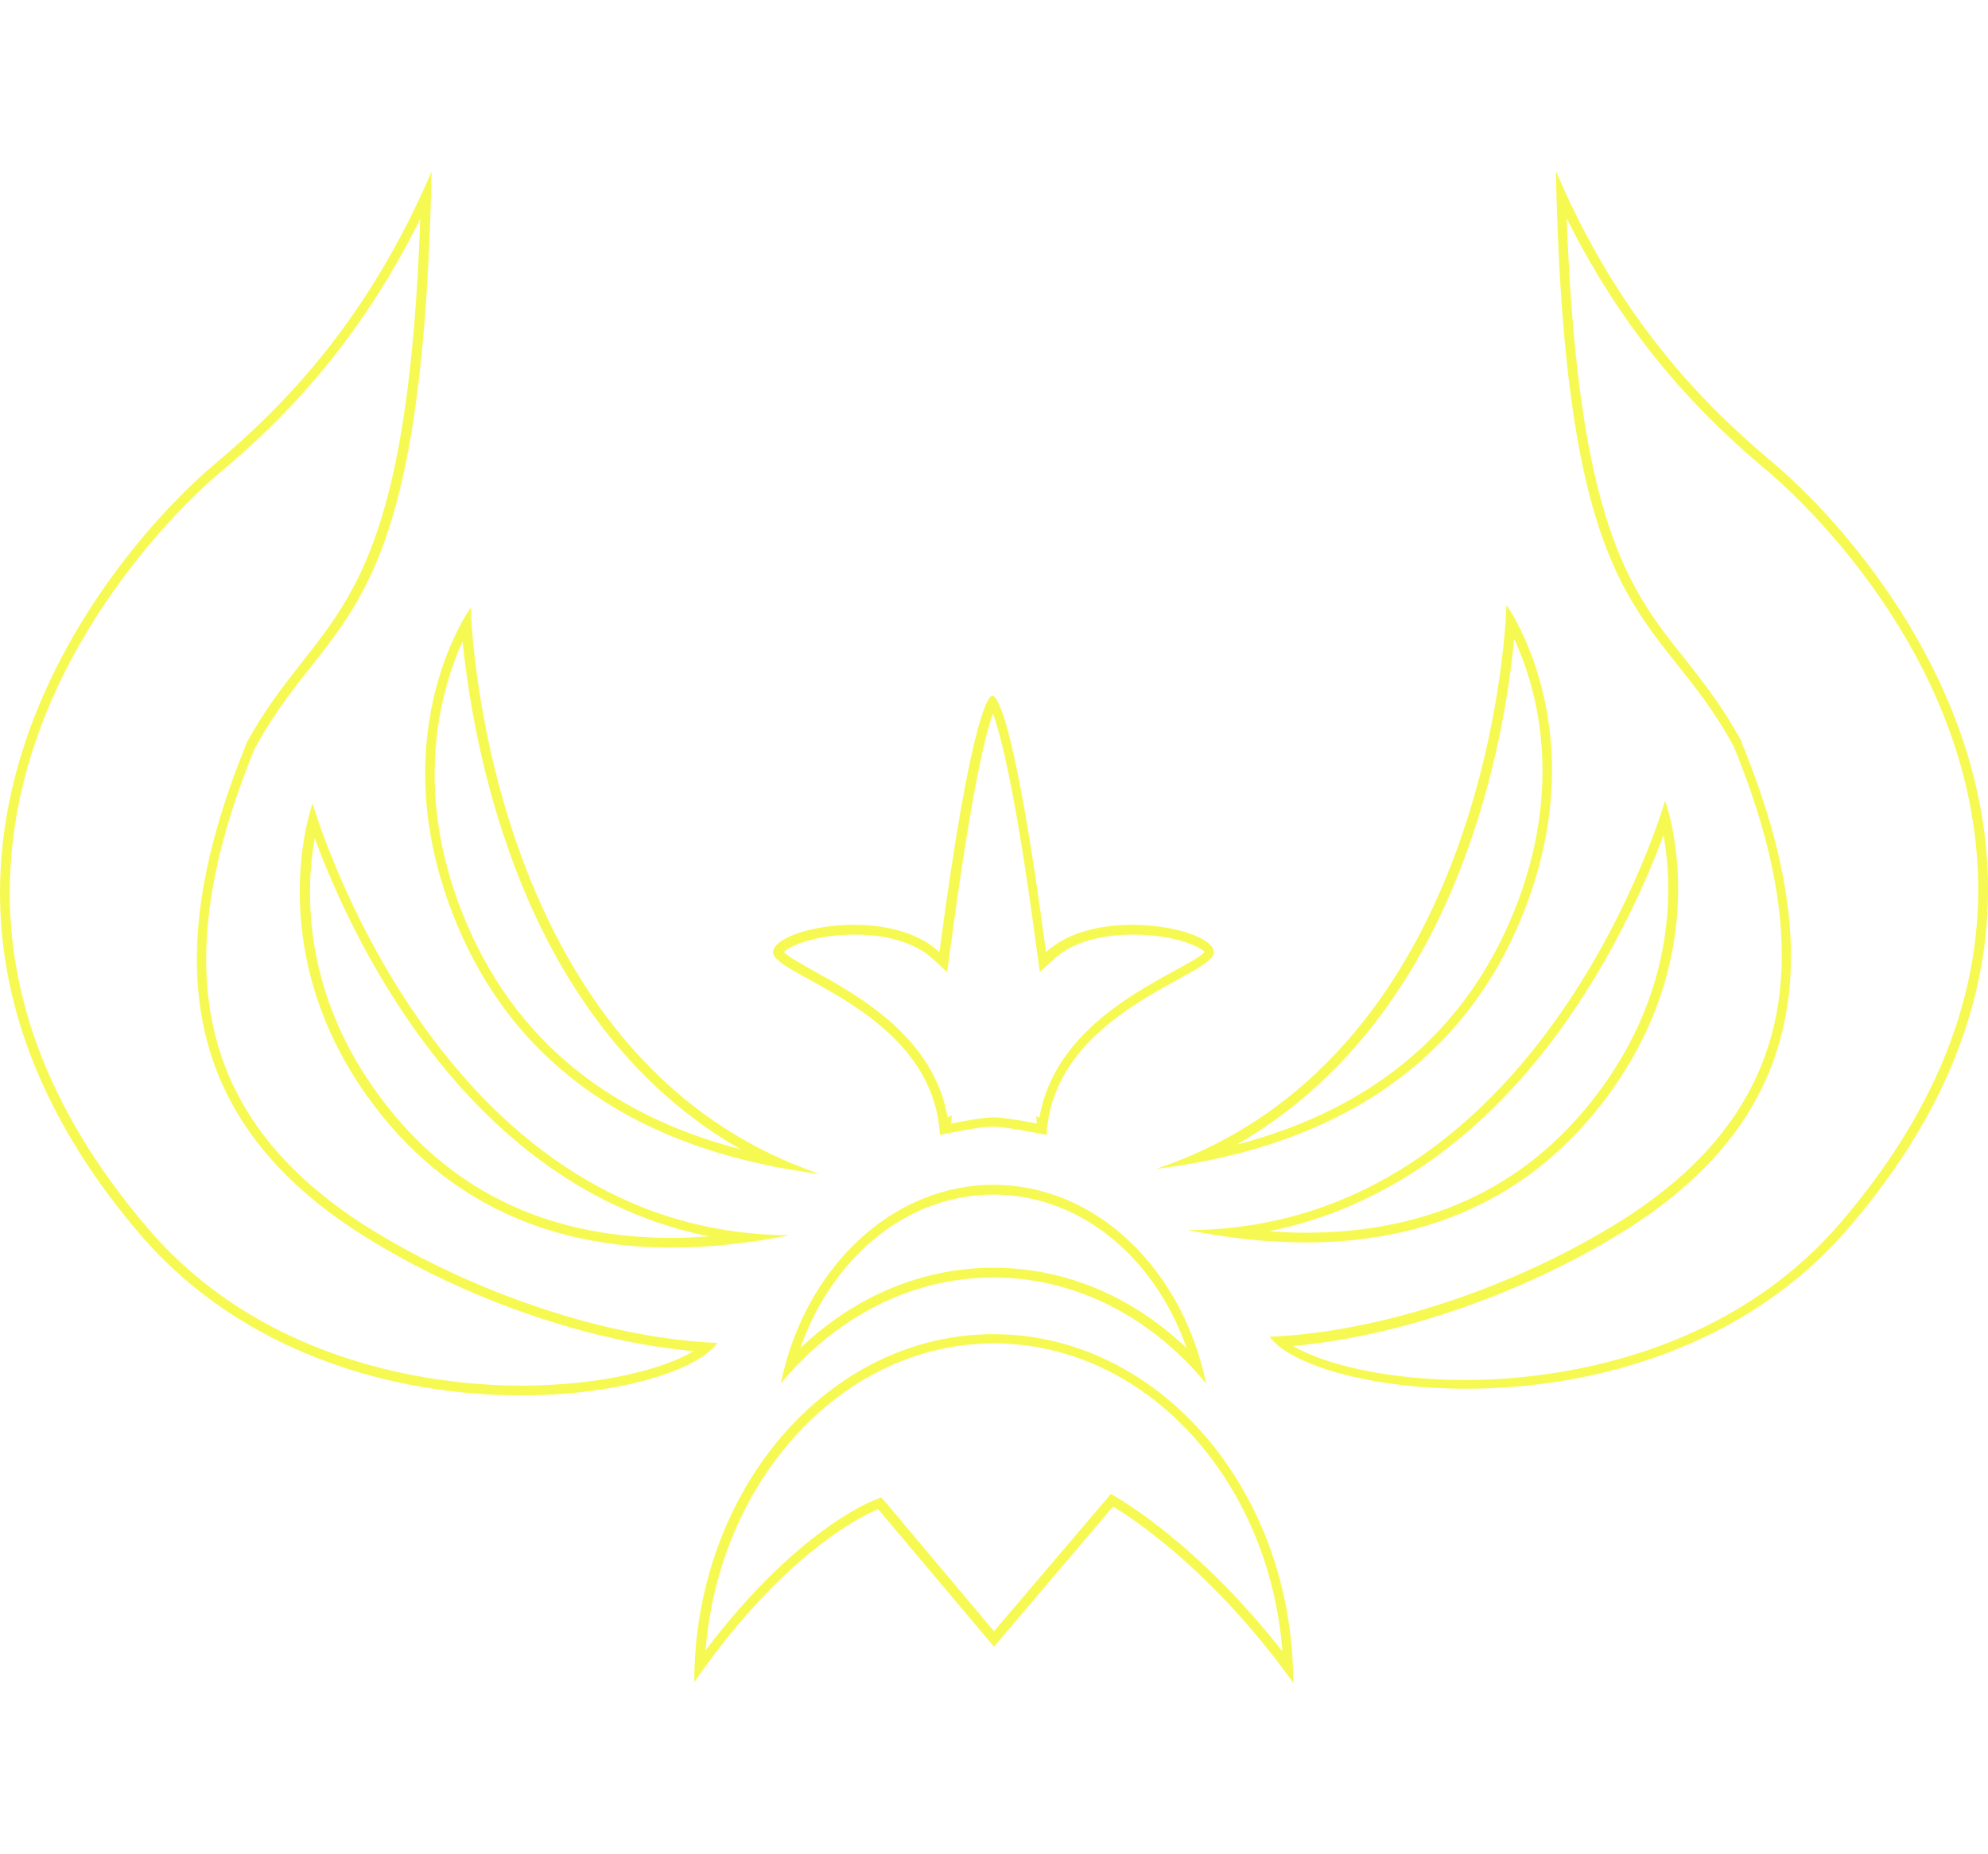
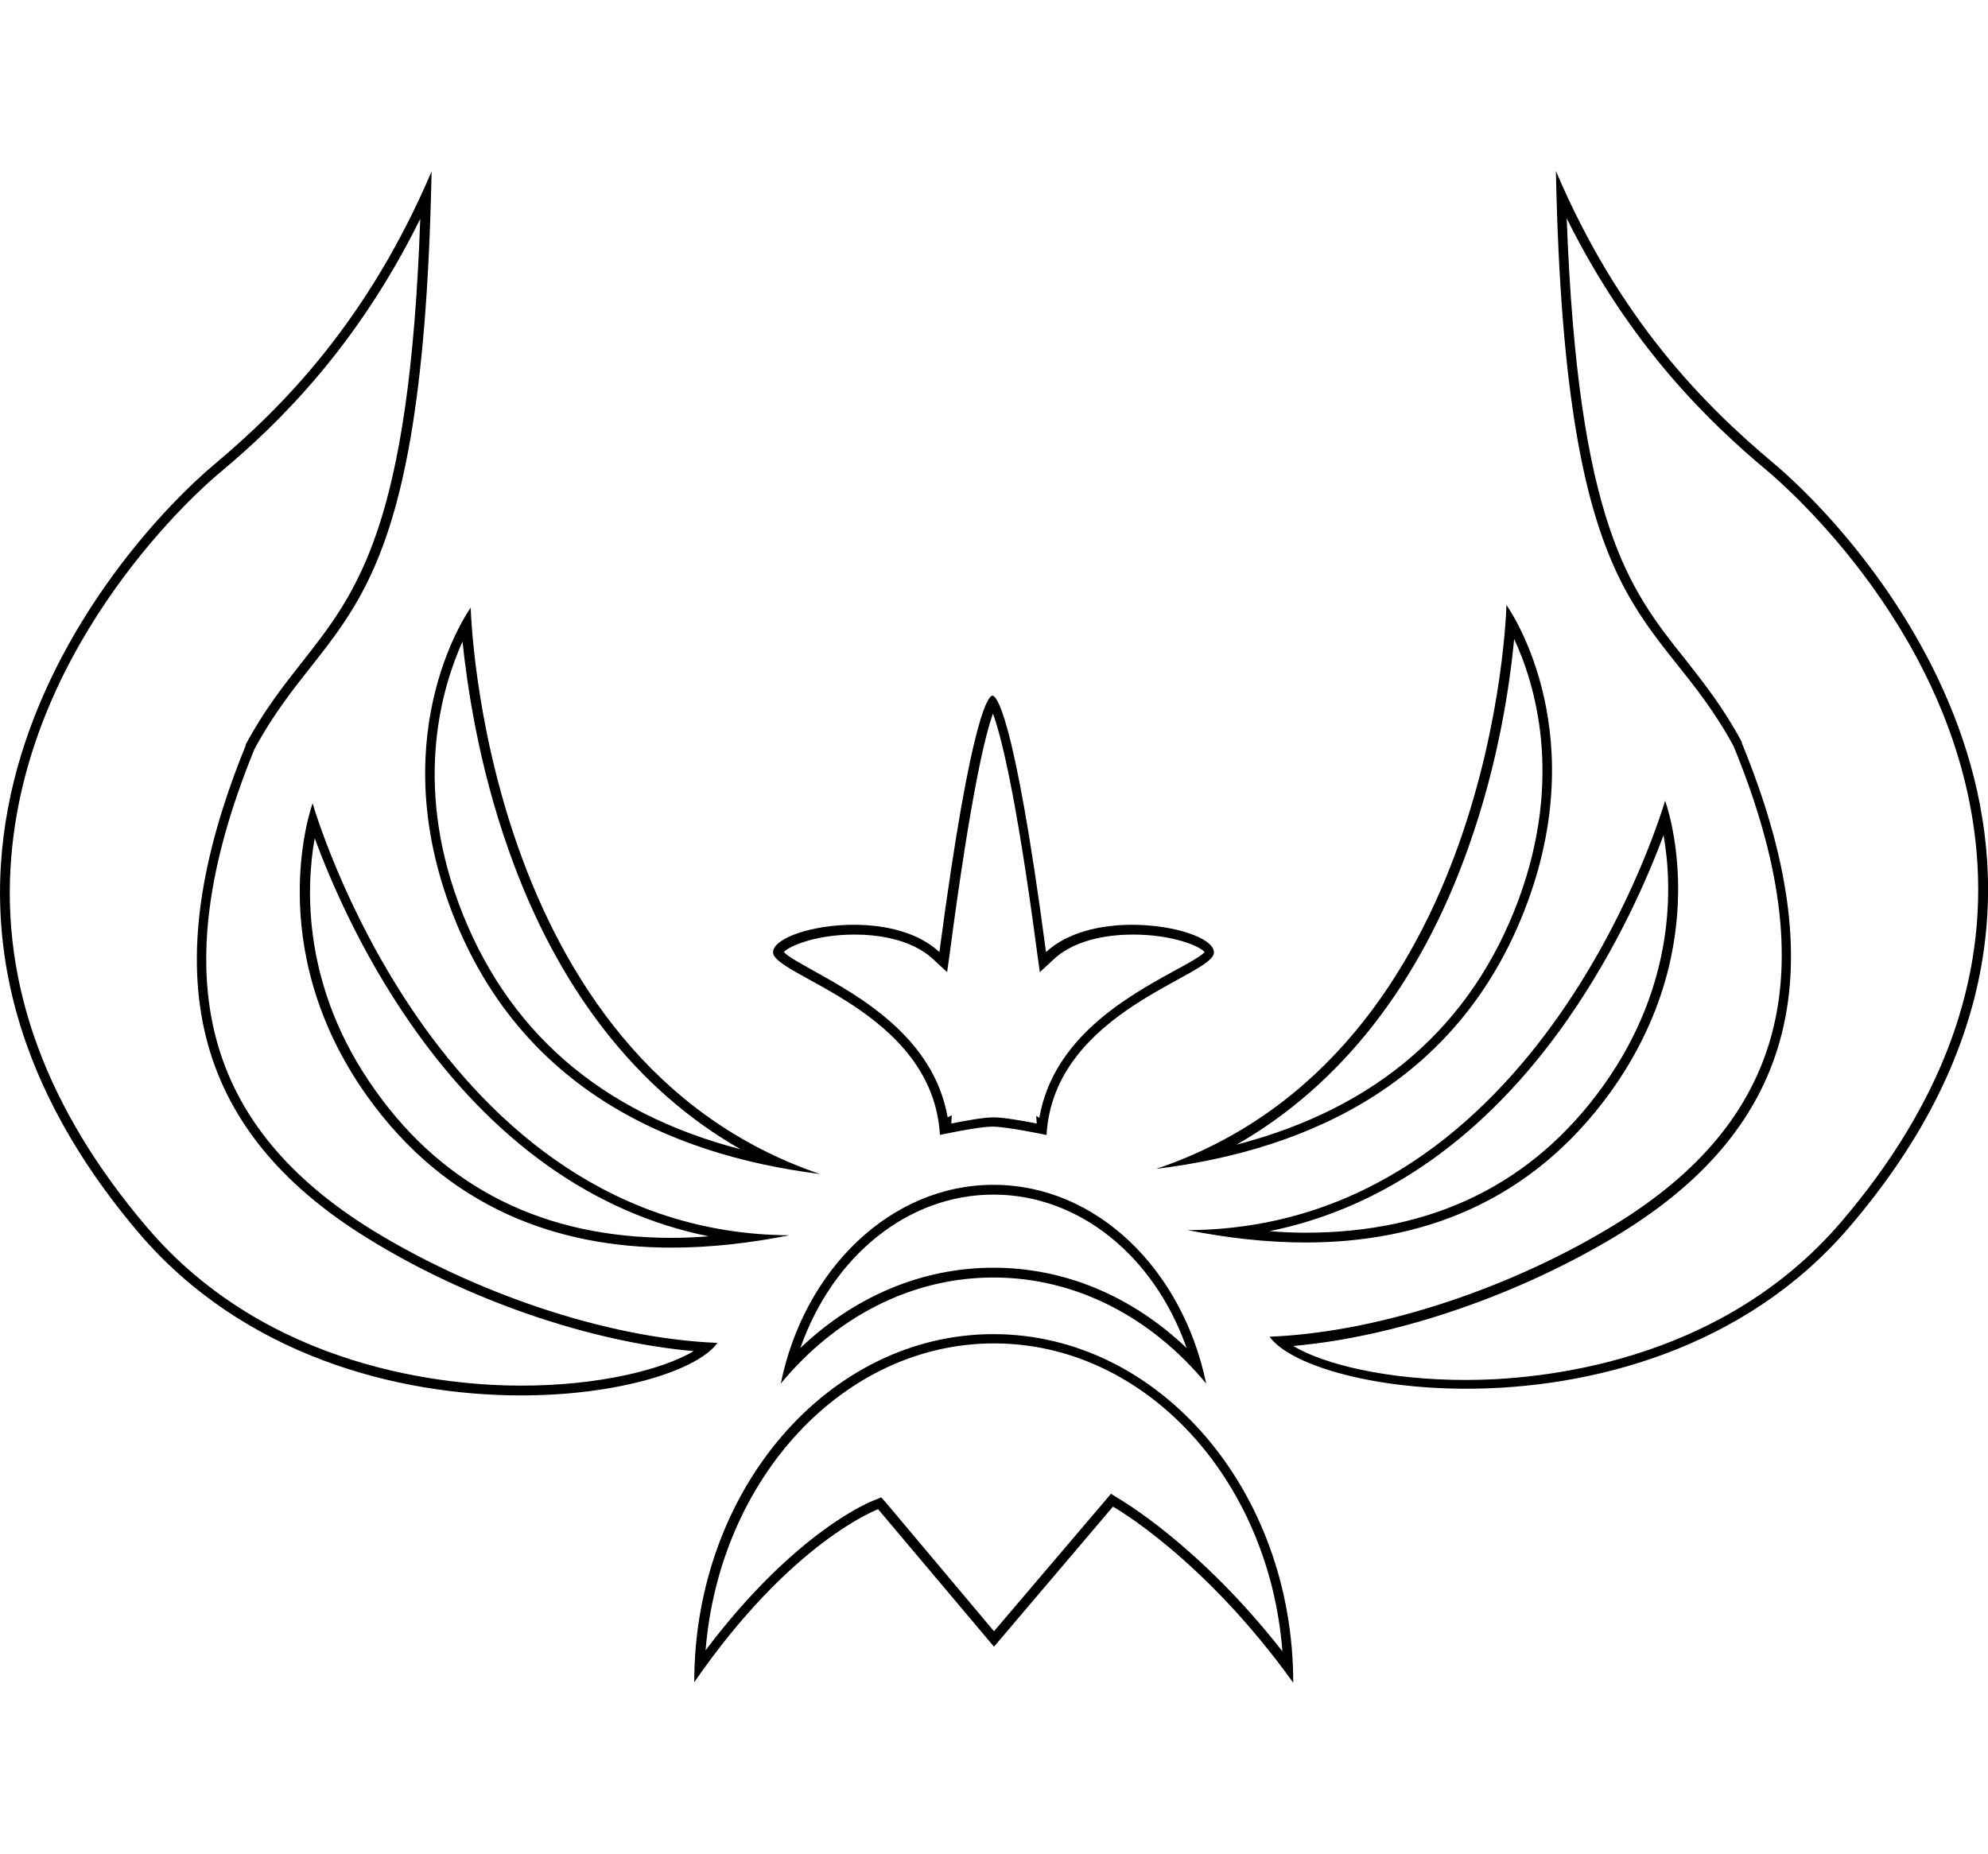
<svg xmlns="http://www.w3.org/2000/svg" version="1.1" id="Layer_1" x="0px" y="0px" viewBox="0 0 386 360" style="enable-background:new 0 0 386 360;" xml:space="preserve">
  <style type="text/css">
	.st0{fill:#F7F953;}
	.st1{fill:#D85708;}
	.st2{fill:#B33035;}
	.st3{fill:#006CFF;}
	.st4{fill:#7C30B3;}
	.st5{fill:#FF8400;}
	.st6{fill:#00FCFF;}
	.st7{fill:#E35BF3;}
	.st8{fill:#933246;}
	.st9{fill:#45AD21;}
	.st10{fill:#FFC12C;}
	.st11{fill:#80A2C9;}
	.st12{fill:#208AE3;}
	.st13{fill:#94E515;}
</style>
  <g id="ALKARI">
    <g>
-       <path class="st0" d="M192.9,248.1c16.2,0,30.8,7.9,41.3,20.6c-4.6-22.2-21.3-38.6-41.3-38.6c-20,0-36.8,16.5-41.3,38.6    C162.1,256,176.7,248.1,192.9,248.1z M192.9,232c16.6,0,31.2,11.9,37.5,29.8c-10.6-10.1-23.7-15.6-37.5-15.6    c-13.8,0-26.9,5.5-37.5,15.6C161.7,243.9,176.3,232,192.9,232z M192.9,259.1c-32.1,0-58.1,30.3-58.1,67.6    c18.9-27.4,35.7-33.6,35.7-33.6l22.5,26.7l23.1-27.2c0,0,17.5,9.8,35,34.2C251.1,289.4,225,259.1,192.9,259.1z M217,290.9    l-1.3-0.8l-1,1.2l-21.7,25.5l-21-25l-0.9-1l-1.2,0.5c-0.7,0.2-15.4,6-32.9,29.2c2.7-33.4,26.8-59.6,56-59.6    c29.3,0,53.4,26.3,56,59.8C232.7,299.9,217.6,291.3,217,290.9z M182.5,220.4C182.5,220.4,182.5,220.4,182.5,220.4L182.5,220.4    c0.1,0,7.4-1.6,10.2-1.6c2.8,0,10.4,1.6,10.4,1.6l0,0c0,0,0,0,0.1,0c1.4-24.2,32.8-30.9,32.5-35.5c-0.1-2.7-7.6-5.3-15.9-5.3    c-6,0-12.5,1.4-16.7,5.3c-6.4-48.3-9.9-49.8-10.4-49.8c-0.5,0-3.9,1.5-10.3,49.8c-4.2-3.9-10.6-5.3-16.6-5.3    c-8.2,0-15.6,2.6-15.7,5.3C149.9,189.5,181.1,196.2,182.5,220.4z M165.9,181.5c3.8,0,10.8,0.6,15.3,4.8l2.7,2.5l0.5-3.6    c4.2-31.8,7-42.8,8.4-46.6c1.4,3.8,4.4,14.8,8.6,46.6l0.5,3.6l2.7-2.5c4.5-4.2,11.6-4.8,15.4-4.8c7.6,0,12.9,2.2,13.9,3.4    c-0.8,0.9-3.6,2.4-6,3.7c-8.9,4.9-23.4,12.9-26.1,28.5l-0.6-0.4l0.1,1.5c-2.5-0.5-6.4-1.2-8.4-1.2c-2,0-5.7,0.7-8.2,1.2l0.1-1.6    L184,217c-2.7-15.5-17.1-23.5-25.9-28.4c-2.3-1.3-5.1-2.8-5.9-3.7C153.1,183.8,158.3,181.5,165.9,181.5z M139.3,260.8    c-22.1-0.9-47.8-10.1-67-21.9c-32-19.8-41.3-48.4-22.9-93.4C64.2,118,82,123.1,83.8,33.3C71.5,62.1,55.2,78.8,41.6,90.2    C23.5,105.4-33.2,168.7,27,239.5c20.3,23.8,50.2,31.5,74.2,31.5C120.2,271,135.5,266.1,139.3,260.8z M101.2,269.1    c-14,0-49.1-3-72.7-30.8C9,215.4,0.1,191.2,2.2,166.3C5.7,124,39,94.8,42.8,91.7c11-9.2,26.4-24.1,38.8-49.2    c-2.1,59.6-12.2,72.4-22.8,85.9c-3.7,4.7-7.5,9.5-11.1,16.2l0,0.1l0,0.1c-18,44.2-10.5,74.6,23.7,95.7    c19.2,11.9,43,20.1,63.3,21.9C128.6,266,116.3,269.1,101.2,269.1z M60.7,156c0,0-10.2,27.7,10.6,56.9    c15.5,21.7,36.9,29.4,59.1,29.4c7.6,0,15.3-0.9,22.9-2.4C84.5,239.5,60.7,156,60.7,156z M130.4,240.4c-24.7,0-44-9.6-57.5-28.6    c-14.3-20-13.5-39.4-11.8-49c2.9,7.8,8.8,21.9,18.7,36.1c15.8,22.7,35.5,36.7,57.8,41.2C135.1,240.3,132.7,240.4,130.4,240.4z     M87.3,175.9c12.7,34.7,41.9,48.3,71.9,52.1c-65.8-22.4-67.8-110-67.8-110S74.6,141.2,87.3,175.9z M98.8,165.2    c9.4,26.7,24.8,46.5,45,58c-27.3-7.1-45.7-23.2-54.8-47.9c-8.7-23.7-3.1-42,0.8-50.7C90.7,132.9,92.8,148.3,98.8,165.2z     M344.3,89.9c-13.6-11.4-30-28-42.2-56.7c1.8,89.4,19.6,84.3,34.5,111.7c18.4,44.8,9.1,73.2-23,92.9    c-19.2,11.8-44.9,20.9-67.1,21.8c3.8,5.3,19.1,10.1,38.2,10.1c24,0,54-7.6,74.3-31.3C419.3,168.1,362.4,105.1,344.3,89.9z     M357.5,237.3c-23.7,27.7-58.9,30.7-72.9,30.7c-15.1,0-27.5-3-33.5-6.6c20.3-1.8,44.1-10,63.4-21.8c34.3-21,41.8-51.3,23.7-95.3    l0-0.1l0-0.1c-3.6-6.7-7.4-11.5-11.1-16.2c-10.7-13.4-20.7-26.1-22.9-85.5c12.4,25,27.9,39.8,38.9,49c3.8,3.2,37.2,32.2,40.7,74.3    C385.9,190.4,377,214.5,357.5,237.3z M312.7,212.1c20.9-29.1,10.6-56.6,10.6-56.6s-23.8,83.1-92.7,83.4c7.6,1.5,15.3,2.4,22.9,2.4    C275.7,241.3,297.1,233.7,312.7,212.1z M304.3,198.1c9.9-14.2,15.8-28.1,18.7-35.9c1.7,9.5,2.5,28.9-11.8,48.8    c-13.6,18.9-33,28.4-57.7,28.4c-2.3,0-4.6-0.1-7-0.3C268.7,234.6,288.5,220.7,304.3,198.1z M296.6,175.2    c12.7-34.5-4.1-57.7-4.1-57.7s-2,87.3-68,109.5C254.7,223.3,283.9,209.7,296.6,175.2z M285.1,164.6c6-16.8,8.1-32.2,8.9-40.5    c4,8.6,9.6,26.8,0.9,50.5c-9.1,24.6-27.5,40.6-54.8,47.7C260.2,210.8,275.7,191.2,285.1,164.6z" />
+       <path d="M192.9,248.1c16.2,0,30.8,7.9,41.3,20.6c-4.6-22.2-21.3-38.6-41.3-38.6c-20,0-36.8,16.5-41.3,38.6C162.1,256,176.7,248.1,192.9,248.1z M192.9,232c16.6,0,31.2,11.9,37.5,29.8c-10.6-10.1-23.7-15.6-37.5-15.6c-13.8,0-26.9,5.5-37.5,15.6C161.7,243.9,176.3,232,192.9,232z M192.9,259.1c-32.1,0-58.1,30.3-58.1,67.6c18.9-27.4,35.7-33.6,35.7-33.6l22.5,26.7l23.1-27.2c0,0,17.5,9.8,35,34.2C251.1,289.4,225,259.1,192.9,259.1z M217,290.9l-1.3-0.8l-1,1.2l-21.7,25.5l-21-25l-0.9-1l-1.2,0.5c-0.7,0.2-15.4,6-32.9,29.2c2.7-33.4,26.8-59.6,56-59.6c29.3,0,53.4,26.3,56,59.8C232.7,299.9,217.6,291.3,217,290.9z M182.5,220.4C182.5,220.4,182.5,220.4,182.5,220.4L182.5,220.4c0.1,0,7.4-1.6,10.2-1.6c2.8,0,10.4,1.6,10.4,1.6l0,0c0,0,0,0,0.1,0c1.4-24.2,32.8-30.9,32.5-35.5c-0.1-2.7-7.6-5.3-15.9-5.3c-6,0-12.5,1.4-16.7,5.3c-6.4-48.3-9.9-49.8-10.4-49.8c-0.5,0-3.9,1.5-10.3,49.8c-4.2-3.9-10.6-5.3-16.6-5.3c-8.2,0-15.6,2.6-15.7,5.3C149.9,189.5,181.1,196.2,182.5,220.4z M165.9,181.5c3.8,0,10.8,0.6,15.3,4.8l2.7,2.5l0.5-3.6c4.2-31.8,7-42.8,8.4-46.6c1.4,3.8,4.4,14.8,8.6,46.6l0.5,3.6l2.7-2.5c4.5-4.2,11.6-4.8,15.4-4.8c7.6,0,12.9,2.2,13.9,3.4c-0.8,0.9-3.6,2.4-6,3.7c-8.9,4.9-23.4,12.9-26.1,28.5l-0.6-0.4l0.1,1.5c-2.5-0.5-6.4-1.2-8.4-1.2c-2,0-5.7,0.7-8.2,1.2l0.1-1.6L184,217c-2.7-15.5-17.1-23.5-25.9-28.4c-2.3-1.3-5.1-2.8-5.9-3.7C153.1,183.8,158.3,181.5,165.9,181.5z M139.3,260.8c-22.1-0.9-47.8-10.1-67-21.9c-32-19.8-41.3-48.4-22.9-93.4C64.2,118,82,123.1,83.8,33.3C71.5,62.1,55.2,78.8,41.6,90.2C23.5,105.4-33.2,168.7,27,239.5c20.3,23.8,50.2,31.5,74.2,31.5C120.2,271,135.5,266.1,139.3,260.8z M101.2,269.1c-14,0-49.1-3-72.7-30.8C9,215.4,0.1,191.2,2.2,166.3C5.7,124,39,94.8,42.8,91.7c11-9.2,26.4-24.1,38.8-49.2c-2.1,59.6-12.2,72.4-22.8,85.9c-3.7,4.7-7.5,9.5-11.1,16.2l0,0.1l0,0.1c-18,44.2-10.5,74.6,23.7,95.7c19.2,11.9,43,20.1,63.3,21.9C128.6,266,116.3,269.1,101.2,269.1z M60.7,156c0,0-10.2,27.7,10.6,56.9c15.5,21.7,36.9,29.4,59.1,29.4c7.6,0,15.3-0.9,22.9-2.4C84.5,239.5,60.7,156,60.7,156z M130.4,240.4c-24.7,0-44-9.6-57.5-28.6c-14.3-20-13.5-39.4-11.8-49c2.9,7.8,8.8,21.9,18.7,36.1c15.8,22.7,35.5,36.7,57.8,41.2C135.1,240.3,132.7,240.4,130.4,240.4z M87.3,175.9c12.7,34.7,41.9,48.3,71.9,52.1c-65.8-22.4-67.8-110-67.8-110S74.6,141.2,87.3,175.9z M98.8,165.2c9.4,26.7,24.8,46.5,45,58c-27.3-7.1-45.7-23.2-54.8-47.9c-8.7-23.7-3.1-42,0.8-50.7C90.7,132.9,92.8,148.3,98.8,165.2z M344.3,89.9c-13.6-11.4-30-28-42.2-56.7c1.8,89.4,19.6,84.3,34.5,111.7c18.4,44.8,9.1,73.2-23,92.9c-19.2,11.8-44.9,20.9-67.1,21.8c3.8,5.3,19.1,10.1,38.2,10.1c24,0,54-7.6,74.3-31.3C419.3,168.1,362.4,105.1,344.3,89.9z M357.5,237.3c-23.7,27.7-58.9,30.7-72.9,30.7c-15.1,0-27.5-3-33.5-6.6c20.3-1.8,44.1-10,63.4-21.8c34.3-21,41.8-51.3,23.7-95.3l0-0.1l0-0.1c-3.6-6.7-7.4-11.5-11.1-16.2c-10.7-13.4-20.7-26.1-22.9-85.5c12.4,25,27.9,39.8,38.9,49c3.8,3.2,37.2,32.2,40.7,74.3C385.9,190.4,377,214.5,357.5,237.3z M312.7,212.1c20.9-29.1,10.6-56.6,10.6-56.6s-23.8,83.1-92.7,83.4c7.6,1.5,15.3,2.4,22.9,2.4C275.7,241.3,297.1,233.7,312.7,212.1z M304.3,198.1c9.9-14.2,15.8-28.1,18.7-35.9c1.7,9.5,2.5,28.9-11.8,48.8c-13.6,18.9-33,28.4-57.7,28.4c-2.3,0-4.6-0.1-7-0.3C268.7,234.6,288.5,220.7,304.3,198.1z M296.6,175.2c12.7-34.5-4.1-57.7-4.1-57.7s-2,87.3-68,109.5C254.7,223.3,283.9,209.7,296.6,175.2z M285.1,164.6c6-16.8,8.1-32.2,8.9-40.5c4,8.6,9.6,26.8,0.9,50.5c-9.1,24.6-27.5,40.6-54.8,47.7C260.2,210.8,275.7,191.2,285.1,164.6z" />
    </g>
  </g>
</svg>
